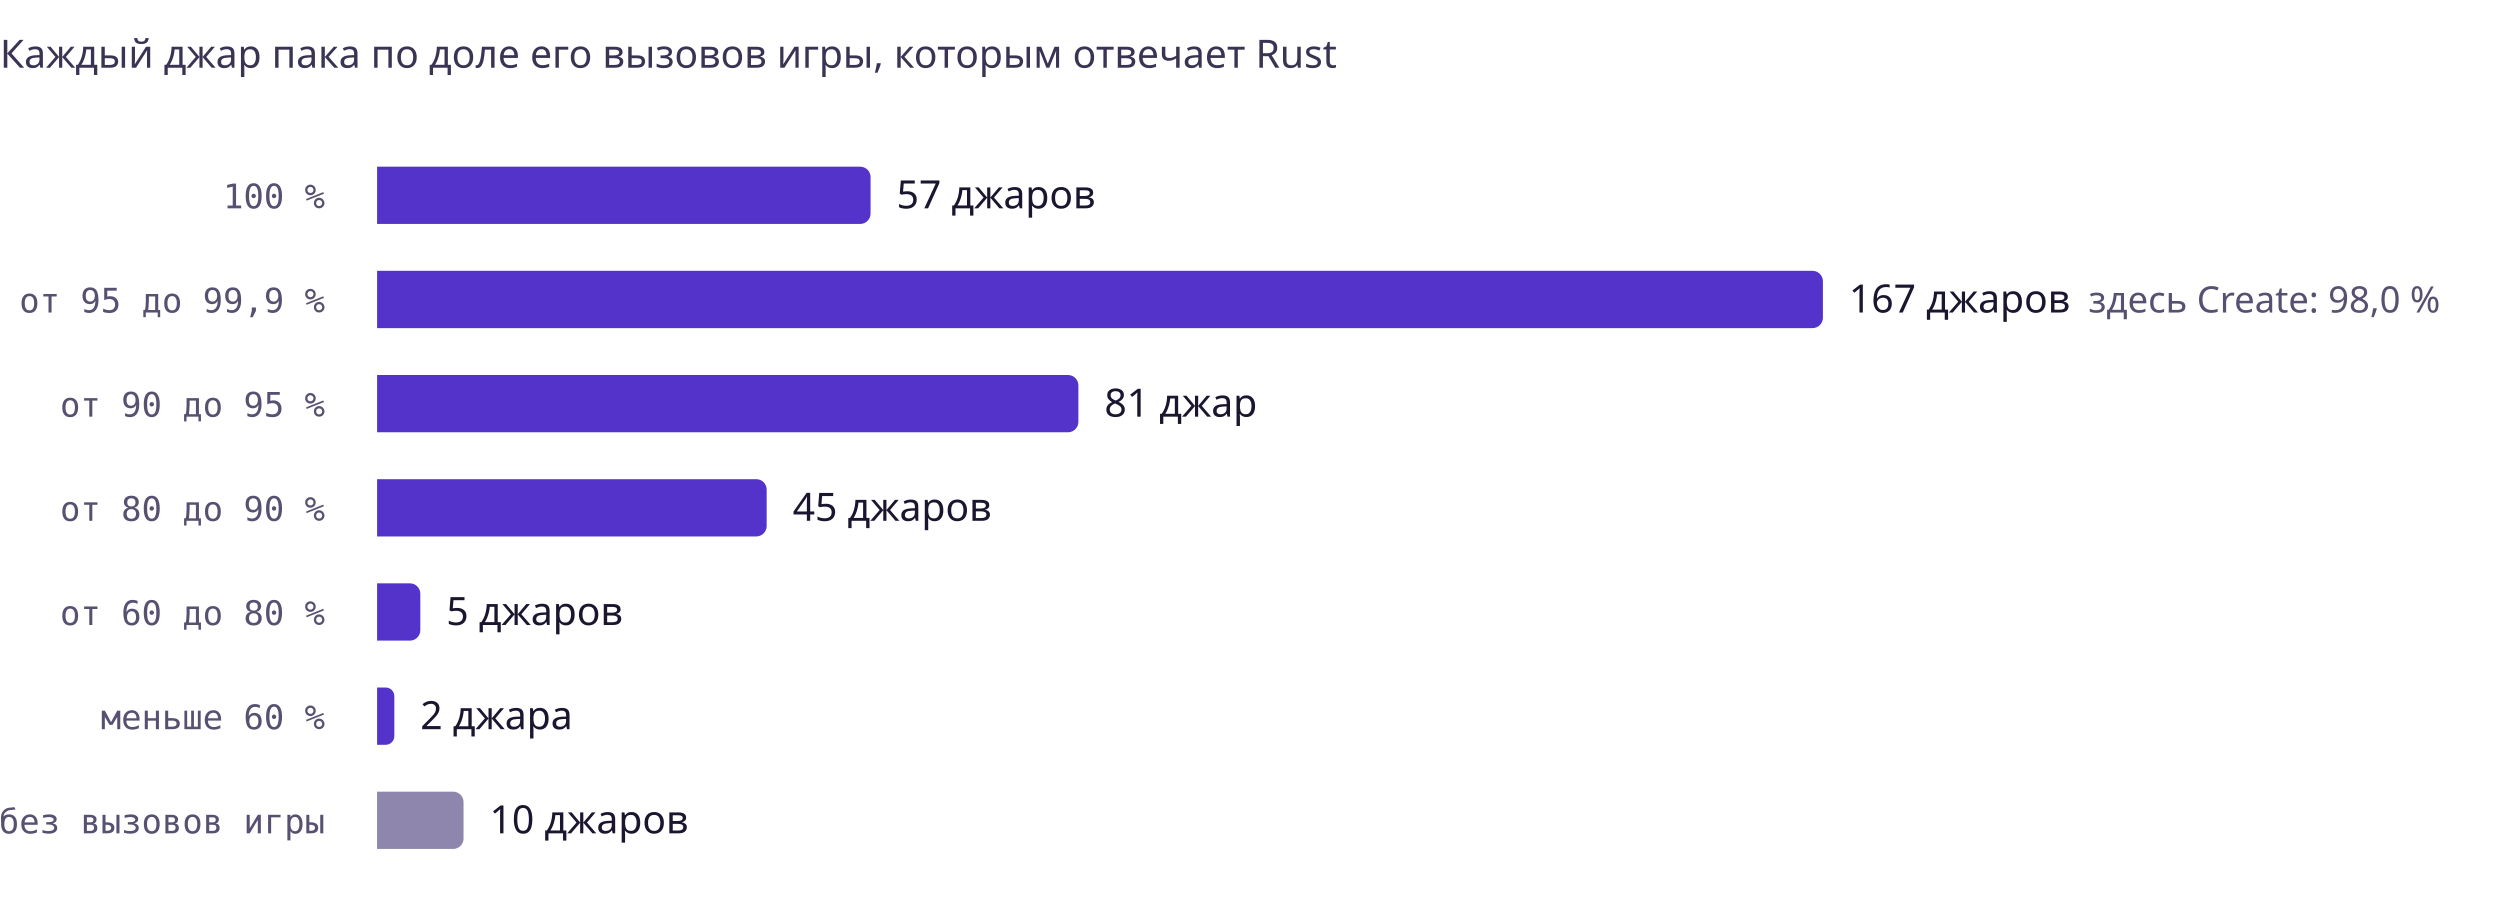
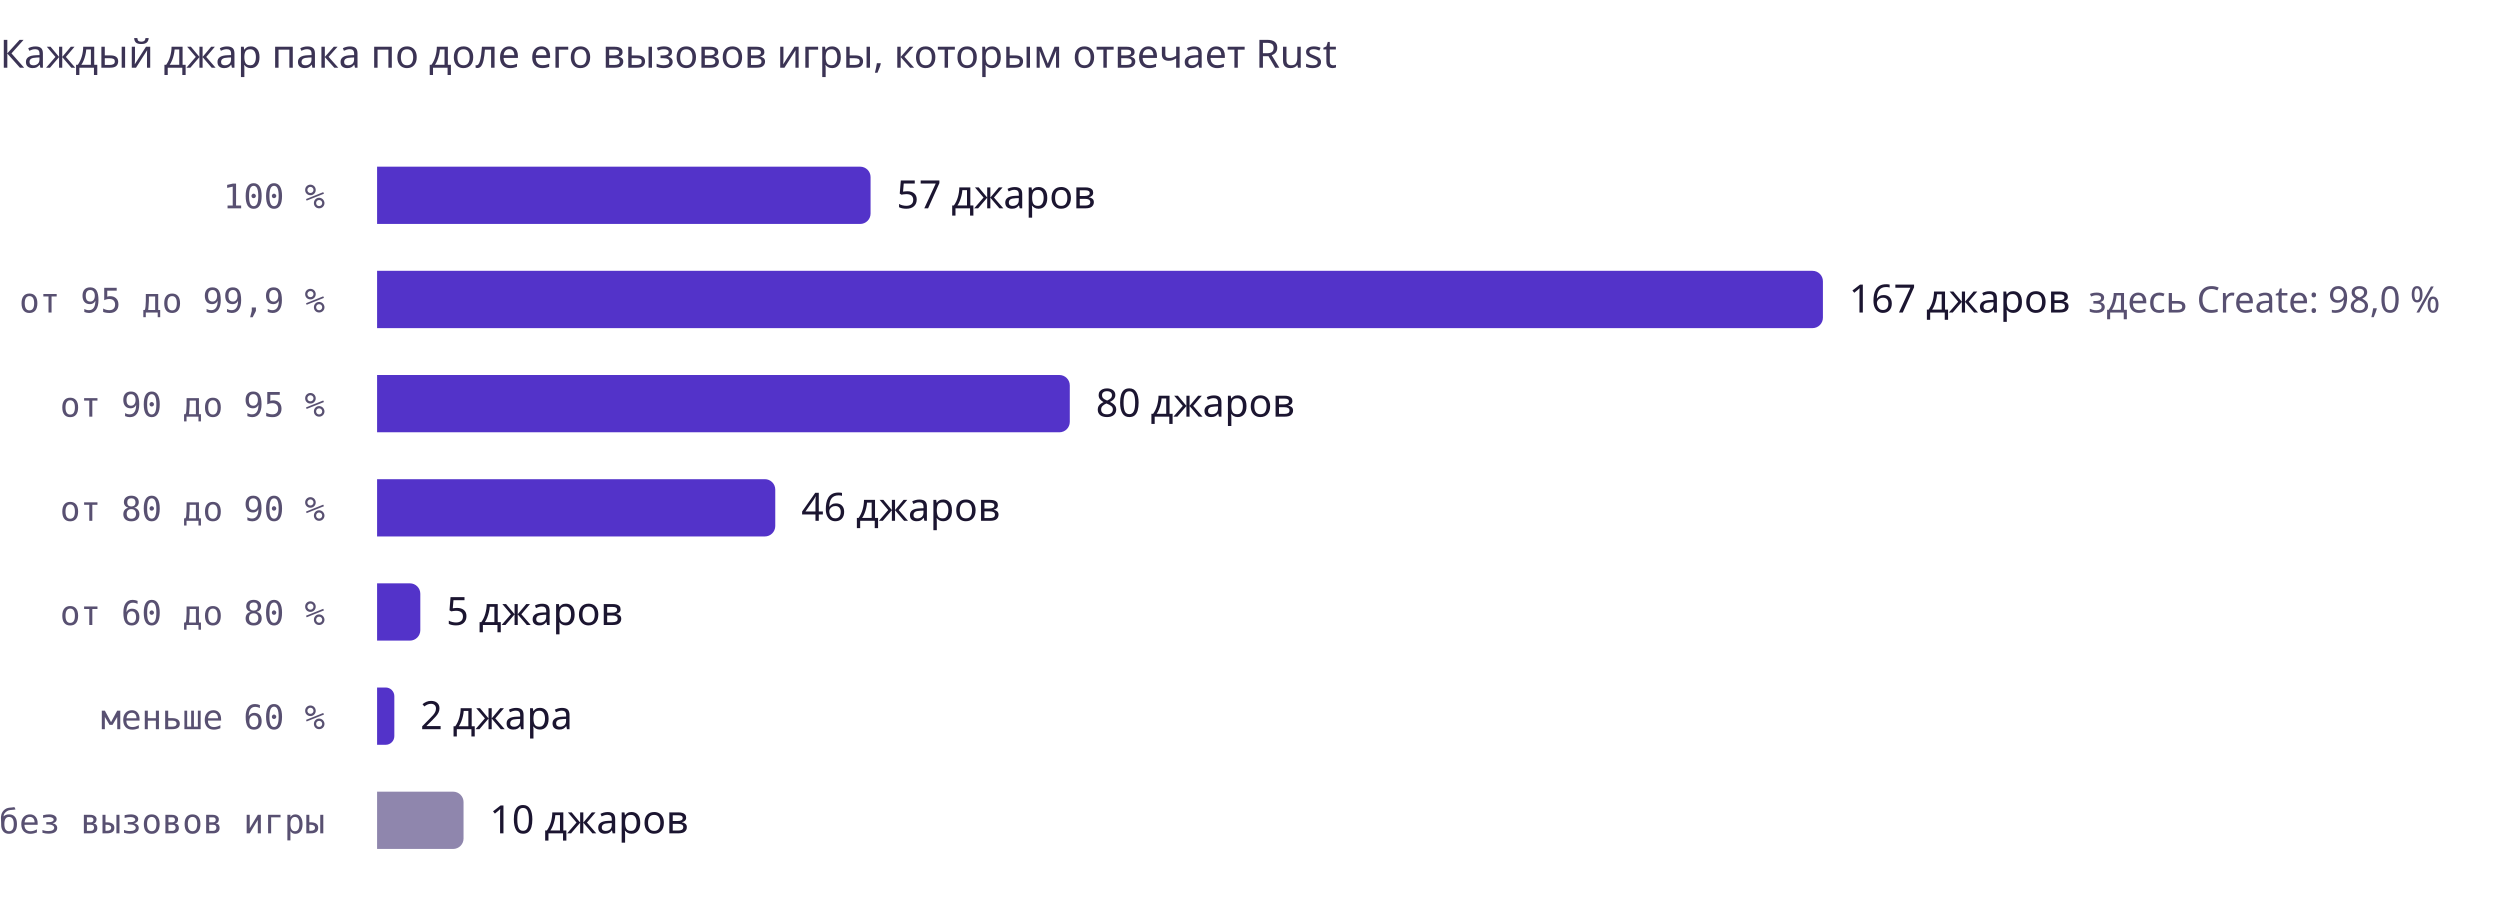
<svg xmlns="http://www.w3.org/2000/svg" viewBox="0 0 960 352" width="960" height="352" role="img" aria-labelledby="t d">
  <text x="0.0" y="26.0" font-family="'HZ Geist', sans-serif" font-weight="400" font-size="15" fill="#3b3354">Каждый джар пака по доле его вызовов игры, которым отвечает Rust</text>
  <text x="124.8" y="80.0" font-family="'HZ Geist Mono', ui-monospace, monospace" font-weight="400" font-size="13" fill="#585071" text-anchor="end">100 %</text>
  <path d="M144.8 64h185.5a4 4 0 0 1 4 4v14a4 4 0 0 1 -4 4h-185.5Z" fill="#5333c9" />
  <text x="344.3" y="80.0" font-family="'HZ Geist Medium', sans-serif" font-weight="500" font-size="15" fill="#1b1530">57 джаров</text>
  <text x="124.8" y="120.0" font-family="'HZ Geist Mono', ui-monospace, monospace" font-weight="400" font-size="13" fill="#585071" text-anchor="end">от 95 до 99,9 %</text>
  <path d="M144.8 104h551.2a4 4 0 0 1 4 4v14a4 4 0 0 1 -4 4h-551.2Z" fill="#5333c9" />
  <text x="710.0" y="120.0" font-family="'HZ Geist Medium', sans-serif" font-weight="500" font-size="15" fill="#1b1530">167 джаров</text>
  <text x="802.0" y="120.0" font-family="'HZ Geist', sans-serif" font-weight="400" font-size="14" fill="#585071">здесь Create: 98,0 %</text>
  <text x="124.8" y="160.0" font-family="'HZ Geist Mono', ui-monospace, monospace" font-weight="400" font-size="13" fill="#585071" text-anchor="end">от 90 до 95 %</text>
-   <path d="M144.8 144h265.3a4 4 0 0 1 4 4v14a4 4 0 0 1 -4 4h-265.3Z" fill="#5333c9" />
-   <text x="424.1" y="160.0" font-family="'HZ Geist Medium', sans-serif" font-weight="500" font-size="15" fill="#1b1530">81 джар</text>
+   <path d="M144.8 144h262.0a4 4 0 0 1 4 4v14a4 4 0 0 1 -4 4h-262.0Z" fill="#5333c9" />
+   <text x="420.8" y="160.0" font-family="'HZ Geist Medium', sans-serif" font-weight="500" font-size="15" fill="#1b1530">80 джаров</text>
  <text x="124.8" y="200.0" font-family="'HZ Geist Mono', ui-monospace, monospace" font-weight="400" font-size="13" fill="#585071" text-anchor="end">от 80 до 90 %</text>
-   <path d="M144.8 184h145.6a4 4 0 0 1 4 4v14a4 4 0 0 1 -4 4h-145.6Z" fill="#5333c9" />
-   <text x="304.4" y="200.0" font-family="'HZ Geist Medium', sans-serif" font-weight="500" font-size="15" fill="#1b1530">45 джаров</text>
+   <path d="M144.8 184h148.9a4 4 0 0 1 4 4v14a4 4 0 0 1 -4 4h-148.9Z" fill="#5333c9" />
+   <text x="307.7" y="200.0" font-family="'HZ Geist Medium', sans-serif" font-weight="500" font-size="15" fill="#1b1530">46 джаров</text>
  <text x="124.8" y="240.0" font-family="'HZ Geist Mono', ui-monospace, monospace" font-weight="400" font-size="13" fill="#585071" text-anchor="end">от 60 до 80 %</text>
  <path d="M144.8 224h12.6a4 4 0 0 1 4 4v14a4 4 0 0 1 -4 4h-12.6Z" fill="#5333c9" />
  <text x="171.4" y="240.0" font-family="'HZ Geist Medium', sans-serif" font-weight="500" font-size="15" fill="#1b1530">5 джаров</text>
  <text x="124.8" y="280.0" font-family="'HZ Geist Mono', ui-monospace, monospace" font-weight="400" font-size="13" fill="#585071" text-anchor="end">меньше 60 %</text>
  <path d="M144.8 264h3.3a3.325 3.325 0 0 1 3.325 3.325v15.351a3.325 3.325 0 0 1 -3.325 3.325h-3.3Z" fill="#5333c9" />
  <text x="161.4" y="280.0" font-family="'HZ Geist Medium', sans-serif" font-weight="500" font-size="15" fill="#1b1530">2 джара</text>
  <text x="124.8" y="320.0" font-family="'HZ Geist Mono', ui-monospace, monospace" font-weight="400" font-size="13" fill="#585071" text-anchor="end">без вызовов игры</text>
  <path d="M144.8 304h29.2a4 4 0 0 1 4 4v14a4 4 0 0 1 -4 4h-29.2Z" fill="#8f86ad" />
  <text x="188.0" y="320.0" font-family="'HZ Geist Medium', sans-serif" font-weight="500" font-size="15" fill="#1b1530">10 джаров</text>
</svg>
